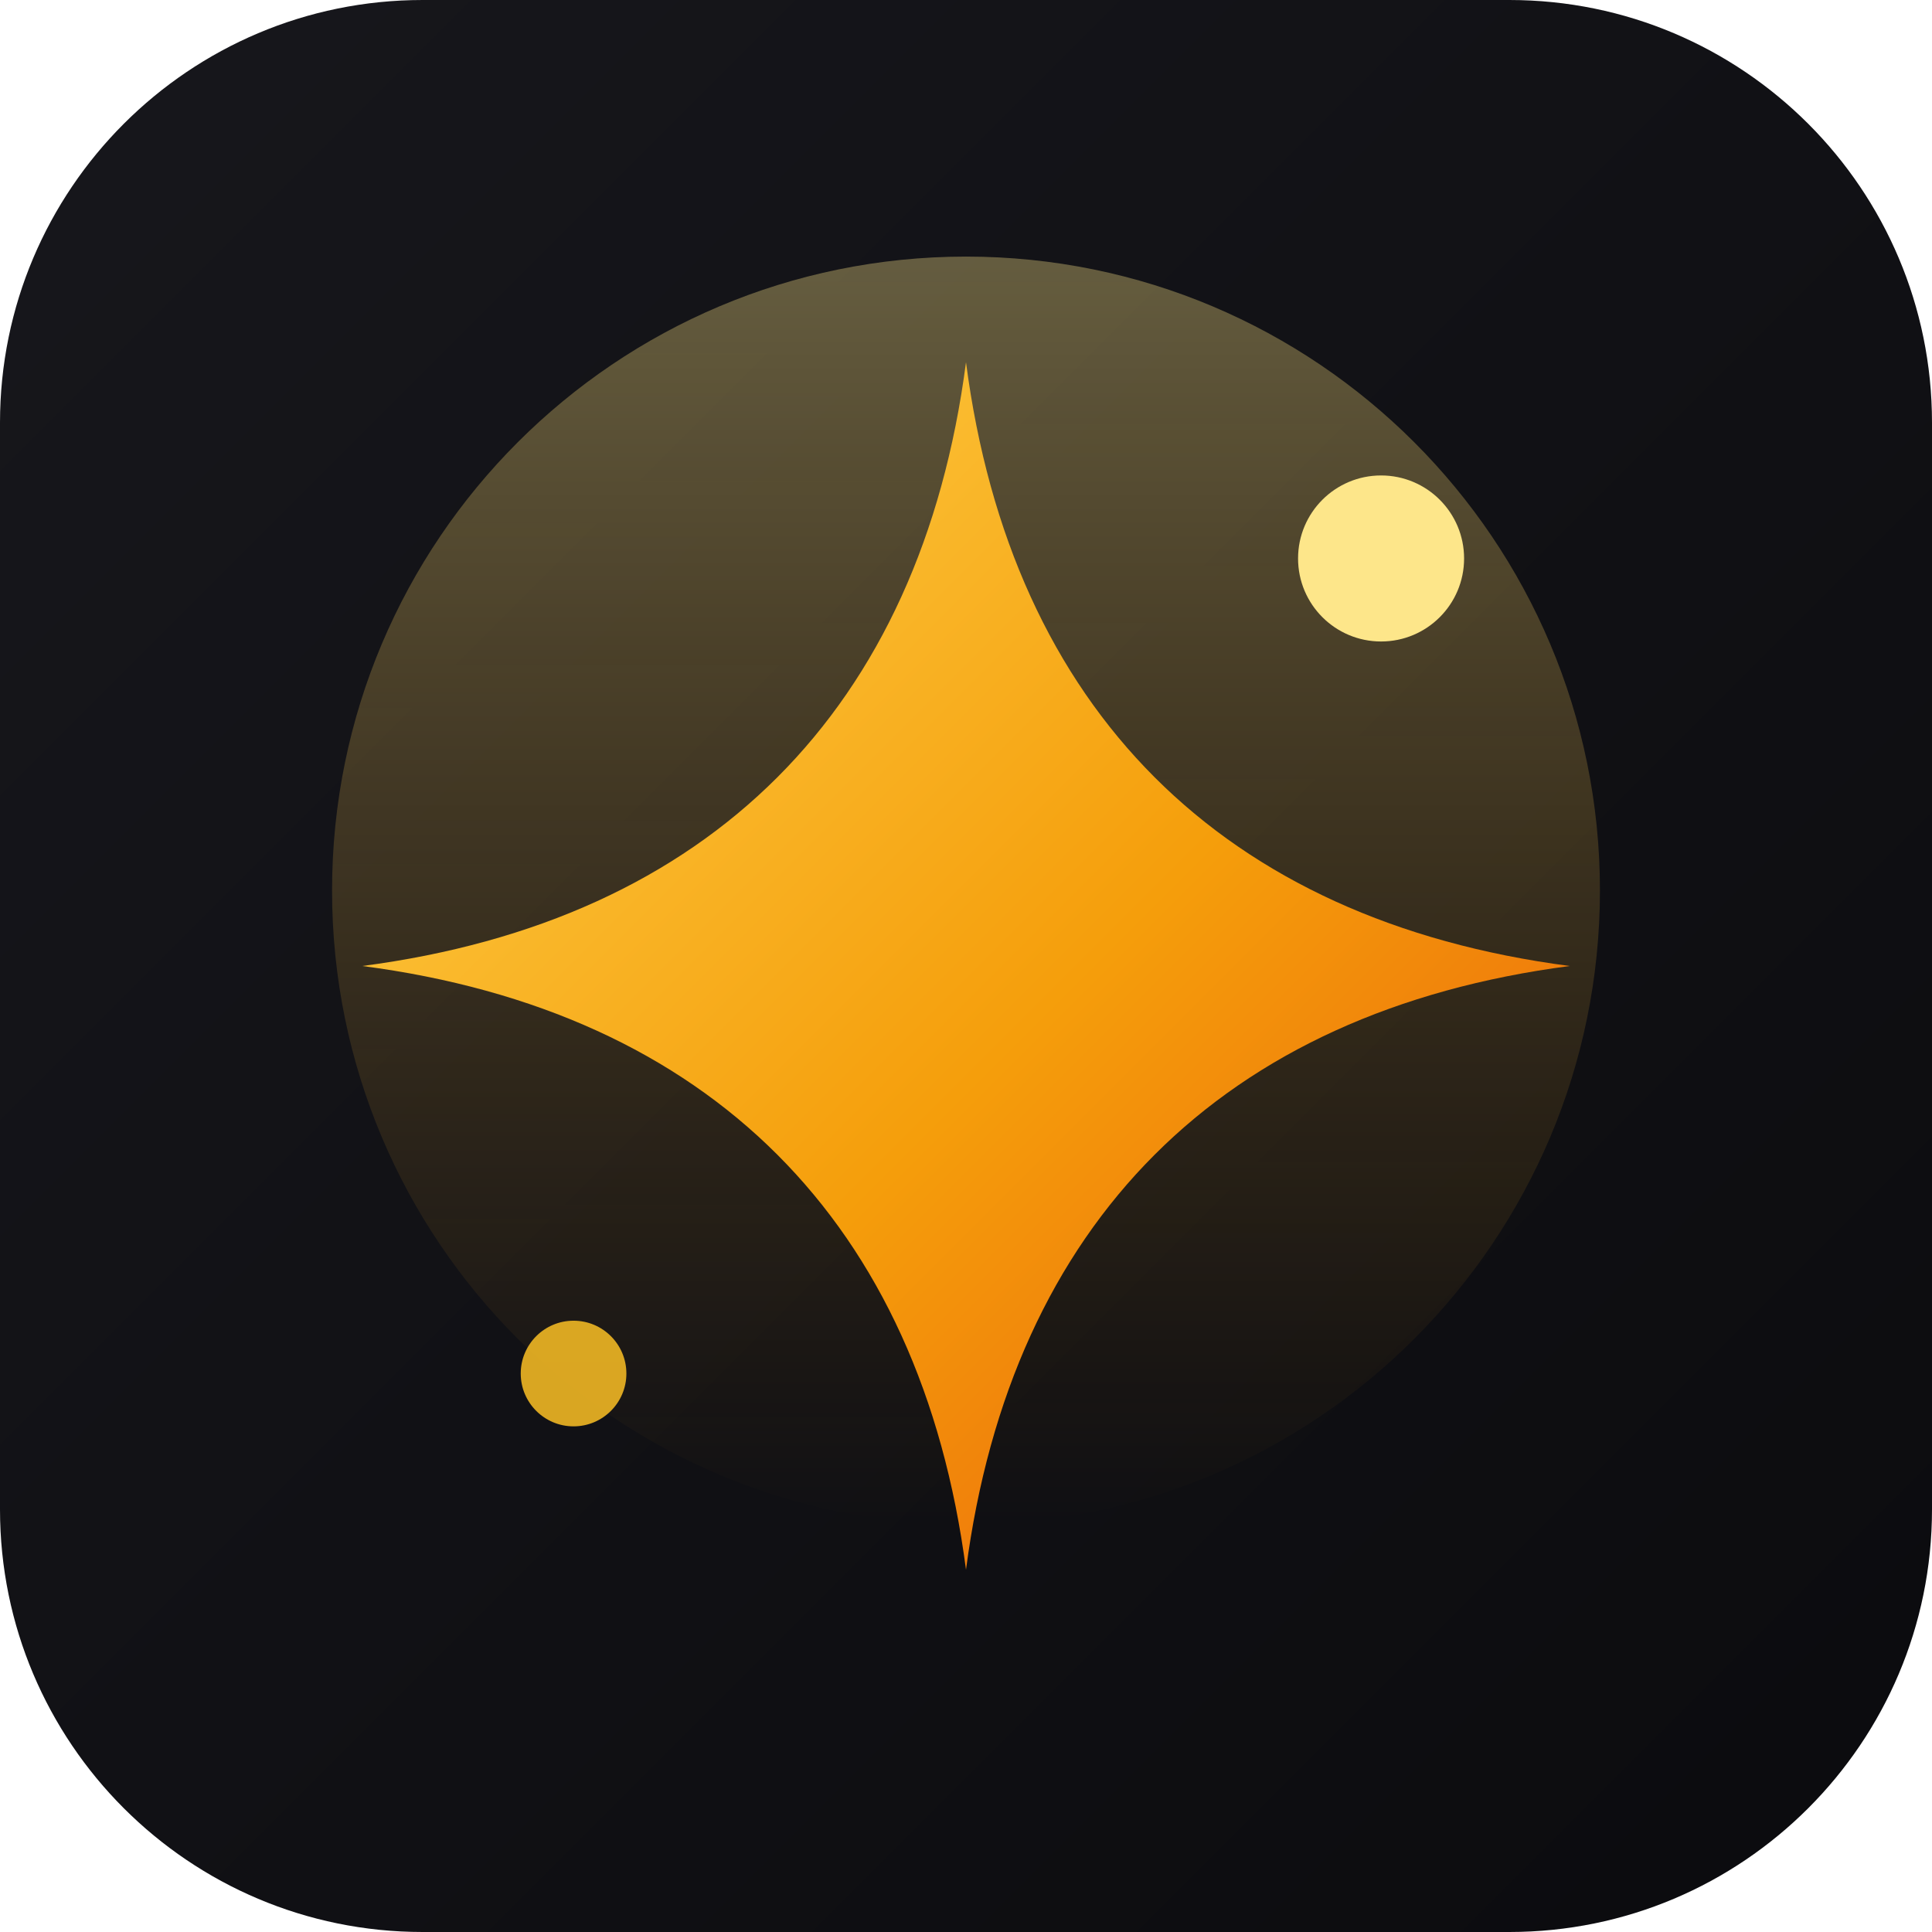
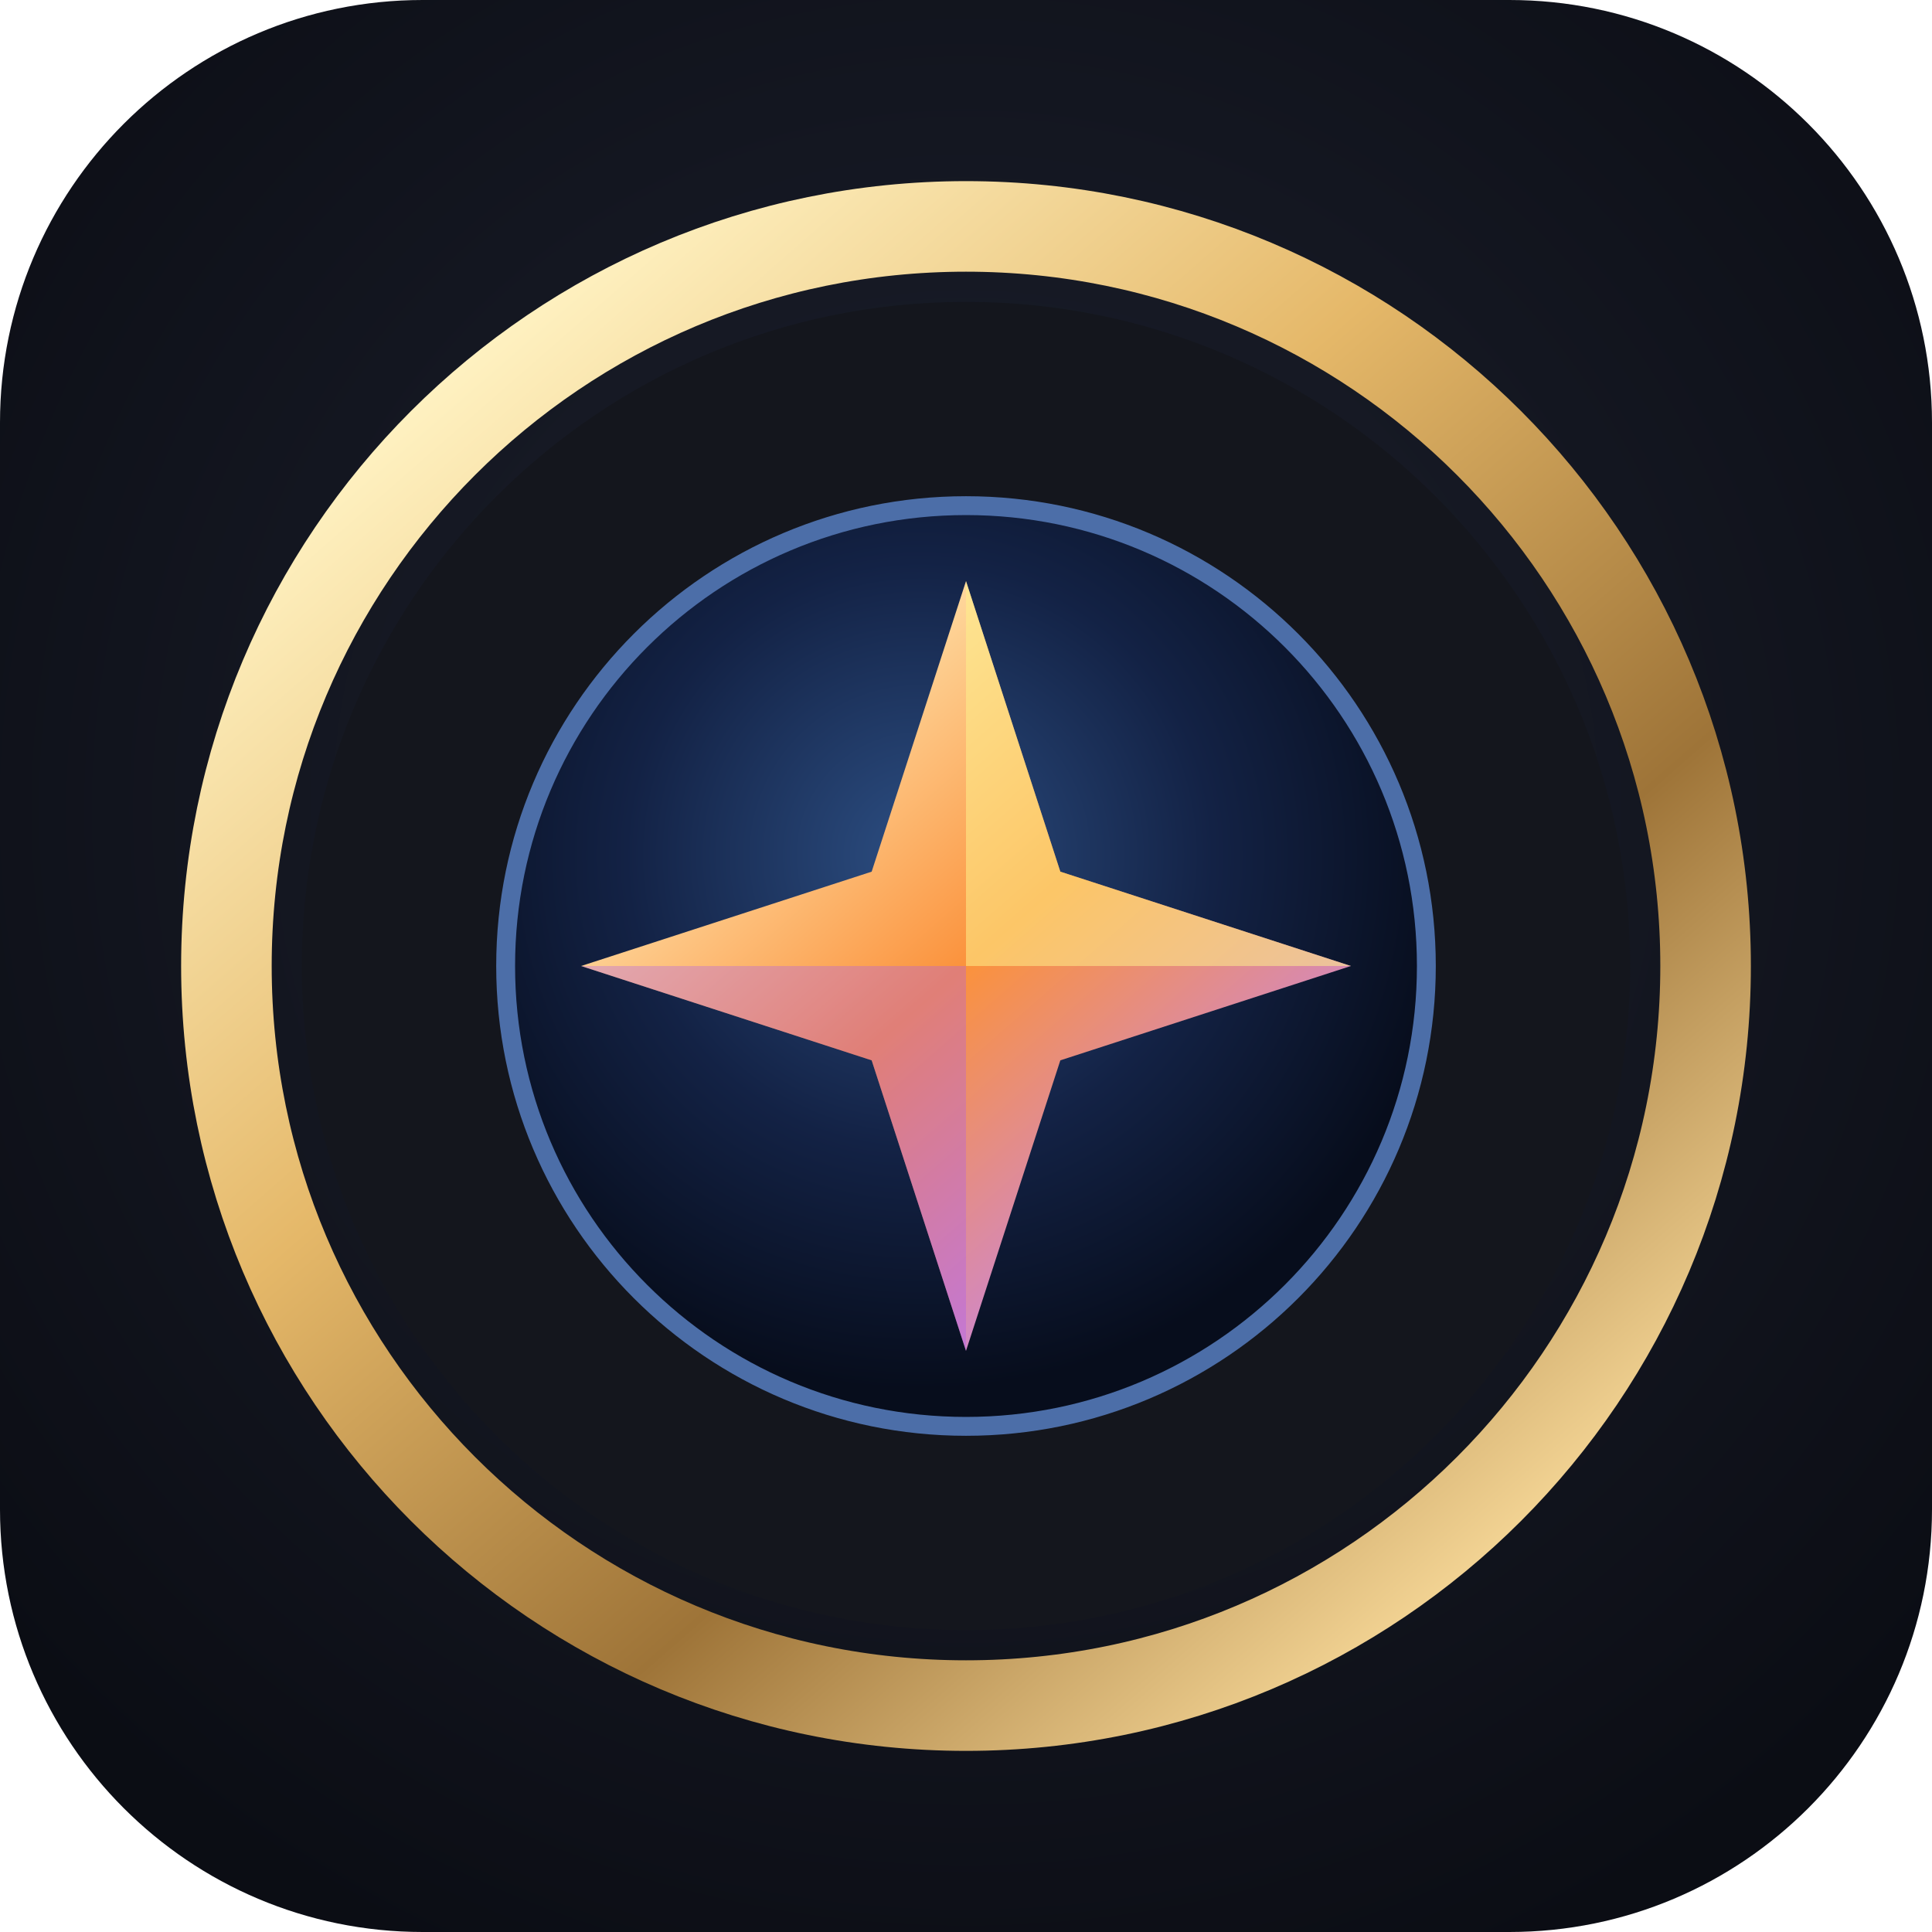
<svg xmlns="http://www.w3.org/2000/svg" viewBox="0 0 512 512">
  <defs>
-     <linearGradient id="bg" x1="0%" y1="0%" x2="100%" y2="100%">
-       <stop offset="0%" stop-color="#17171c" />
-       <stop offset="100%" stop-color="#0b0b0e" />
+     <radialGradient id="bg" cx="50%" cy="42%" r="65%">
+       <stop offset="0%" stop-color="#1e2230" />
+       <stop offset="100%" stop-color="#0b0d14" />
+     </radialGradient>
+     <linearGradient id="gold" x1="15%" y1="10%" x2="85%" y2="90%">
+       <stop offset="0%" stop-color="#fff2c2" />
+       <stop offset="35%" stop-color="#e5b869" />
+       <stop offset="70%" stop-color="#9e7438" />
+       <stop offset="100%" stop-color="#f3d494" />
    </linearGradient>
-     <linearGradient id="gold" x1="0%" y1="0%" x2="100%" y2="100%">
-       <stop offset="0%" stop-color="#ffd54f" />
-       <stop offset="55%" stop-color="#f59e0b" />
-       <stop offset="100%" stop-color="#ea580c" />
-     </linearGradient>
-     <linearGradient id="glow" x1="0%" y1="0%" x2="0%" y2="100%">
-       <stop offset="0%" stop-color="#fde68a" stop-opacity="0.35" />
-       <stop offset="100%" stop-color="#f59e0b" stop-opacity="0" />
+     <radialGradient id="lens" cx="45%" cy="38%" r="58%">
+       <stop offset="0%" stop-color="#2c4e82" />
+       <stop offset="55%" stop-color="#132245" />
+       <stop offset="100%" stop-color="#070d1c" />
+     </radialGradient>
+     <linearGradient id="starHi" x1="15%" y1="10%" x2="85%" y2="90%">
+       <stop offset="0%" stop-color="#fff4c4" />
+       <stop offset="50%" stop-color="#fb923c" />
+       <stop offset="100%" stop-color="#c084fc" />
    </linearGradient>
  </defs>
  <rect width="512" height="512" rx="112" fill="url(#bg)" />
-   <circle cx="256" cy="236" r="168" fill="url(#glow)" />
-   <path d="M256 96 C268 188 324 244 416 256 C324 268 268 324 256 416 C244 324 188 268 96 256 C188 244 244 188 256 96 Z" fill="url(#gold)" />
-   <circle cx="366" cy="148" r="22" fill="#fde68a" />
-   <circle cx="152" cy="364" r="14" fill="#fbbf24" opacity="0.85" />
+   <circle cx="256" cy="256" r="196" fill="none" stroke="url(#gold)" stroke-width="24" />
+   <circle cx="256" cy="256" r="176" fill="#14161d" />
+   <circle cx="256" cy="256" r="122" fill="url(#lens)" stroke="#4c6ea8" stroke-width="5" />
+   <path d="M256 154 L281 231 L358 256 L281 281 L256 358 L231 281 L154 256 L231 231 Z" fill="url(#starHi)" />
+   <path d="M256 154 L256 256 L358 256 L281 231 Z" fill="#fef08a" opacity="0.55" />
+   <path d="M256 358 L256 256 L154 256 L231 281 Z" fill="#a855f7" opacity="0.32" />
</svg>
